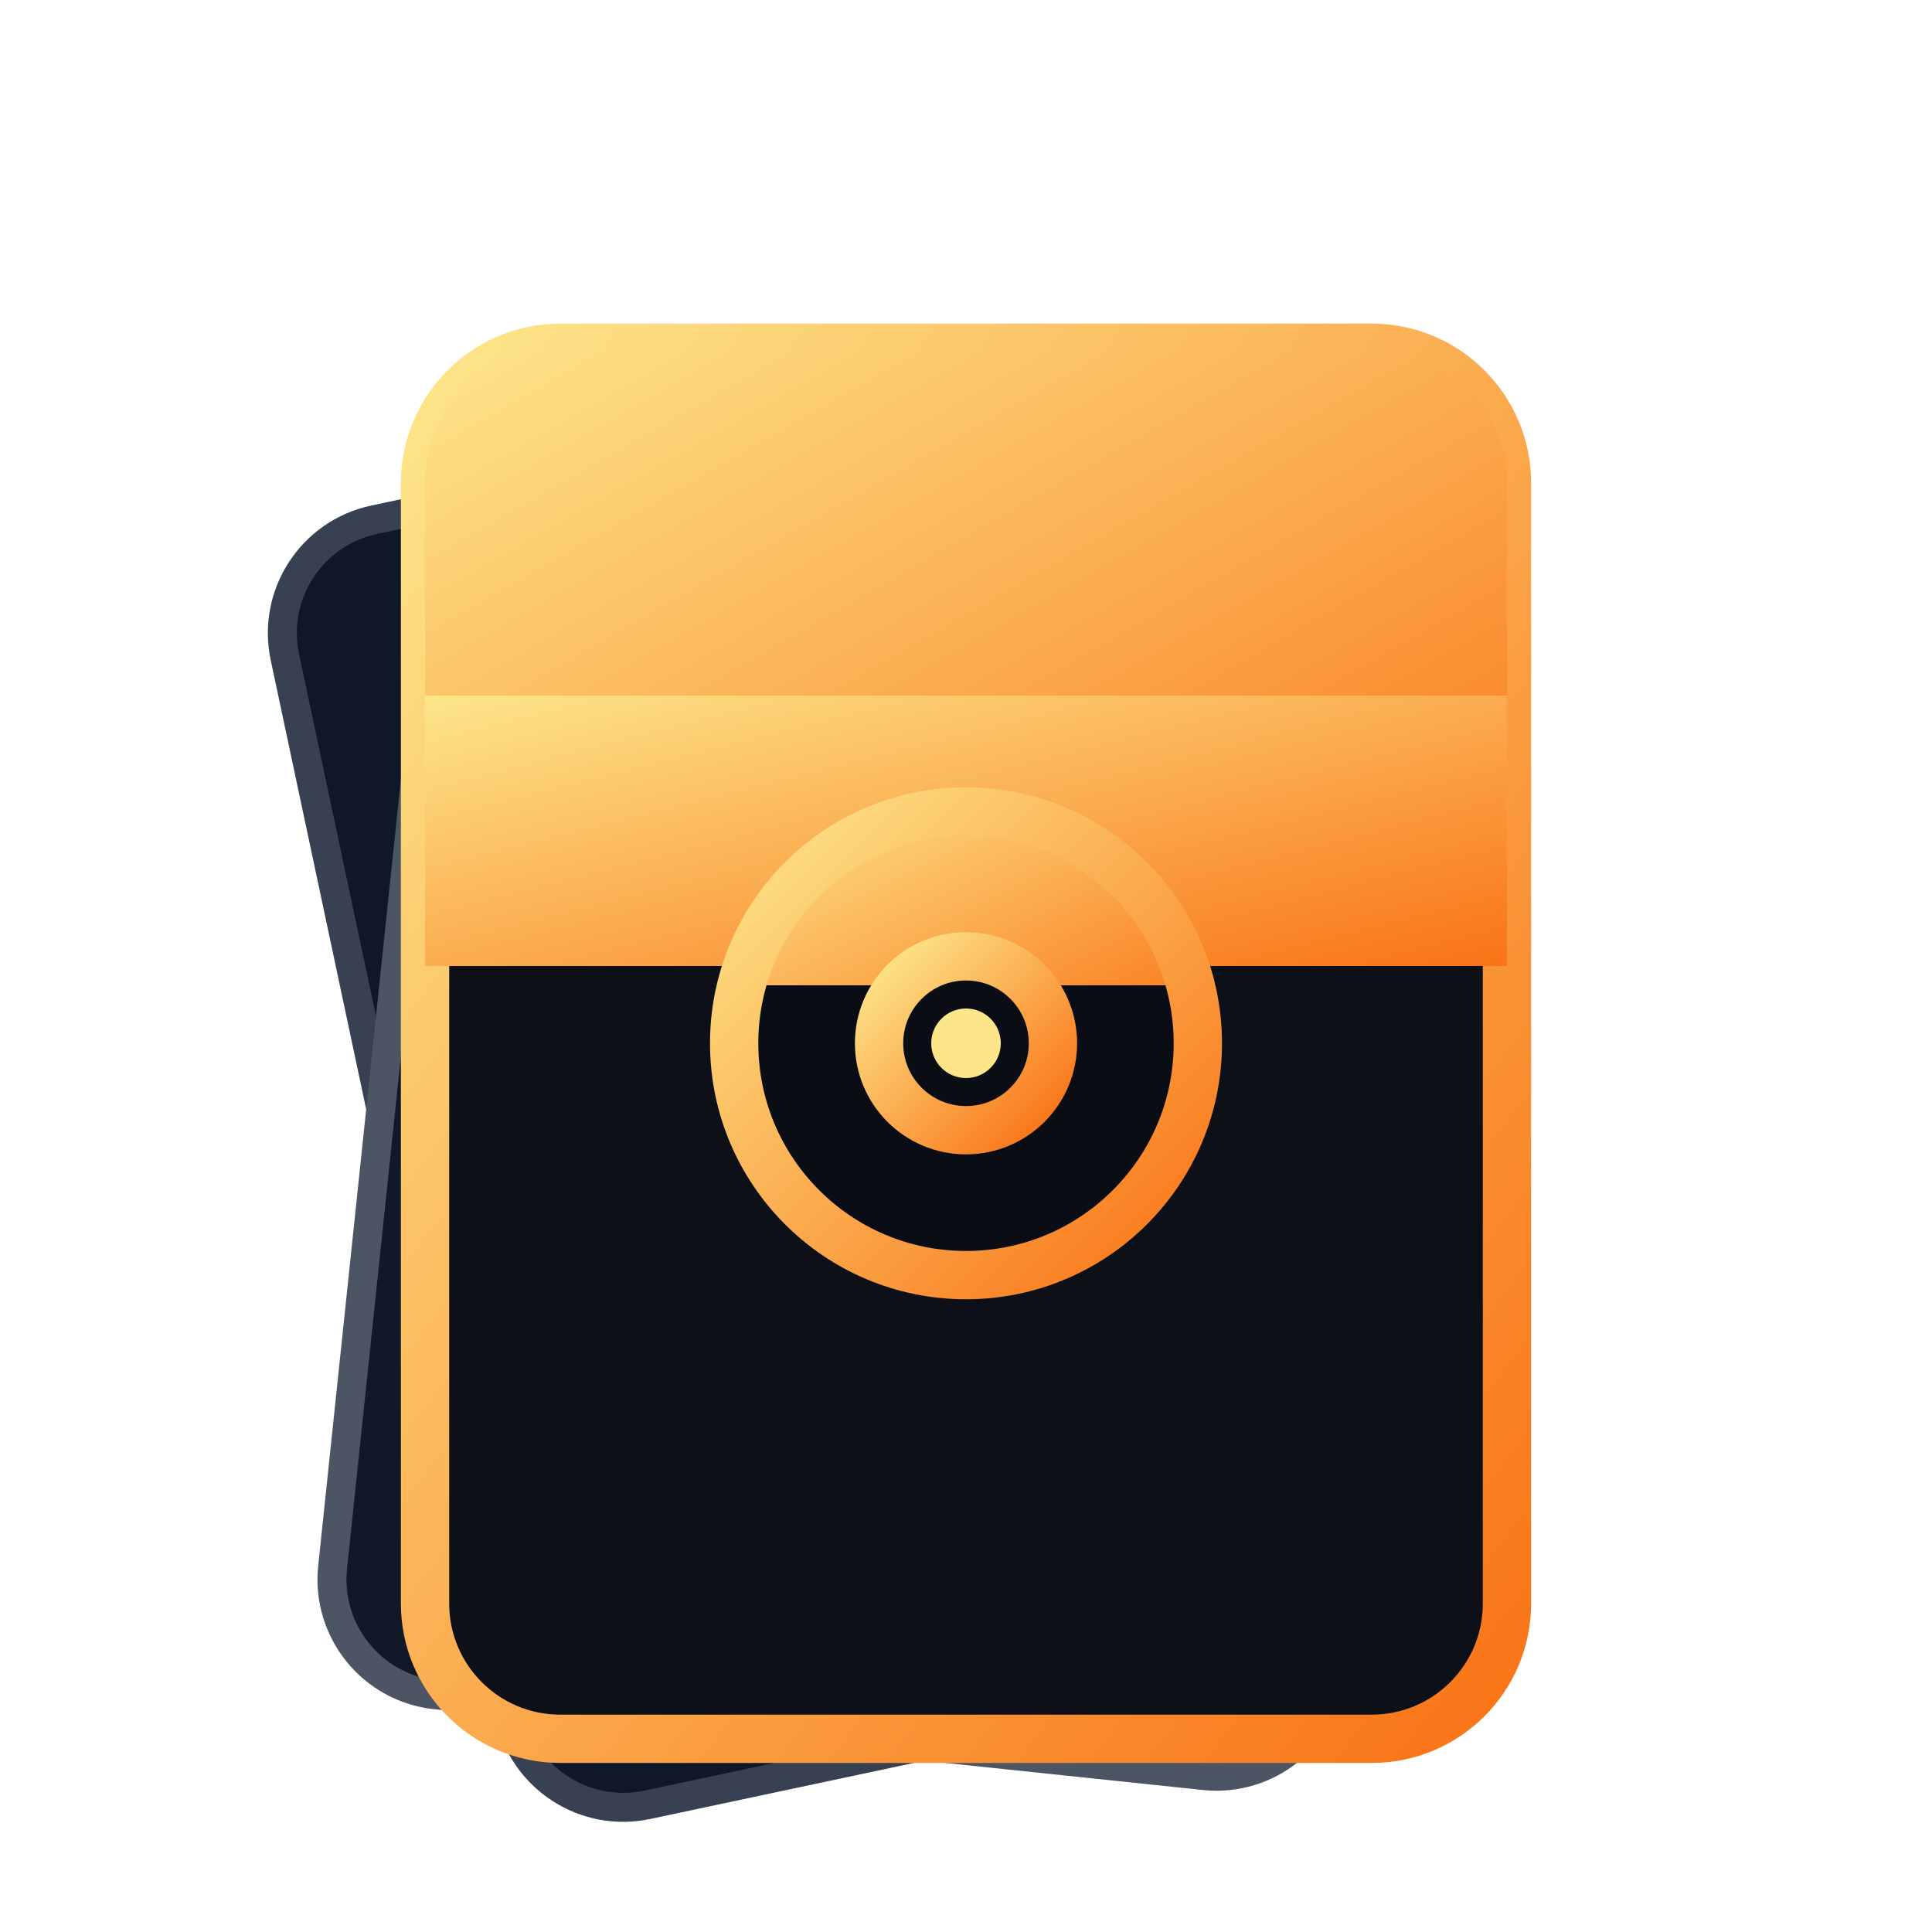
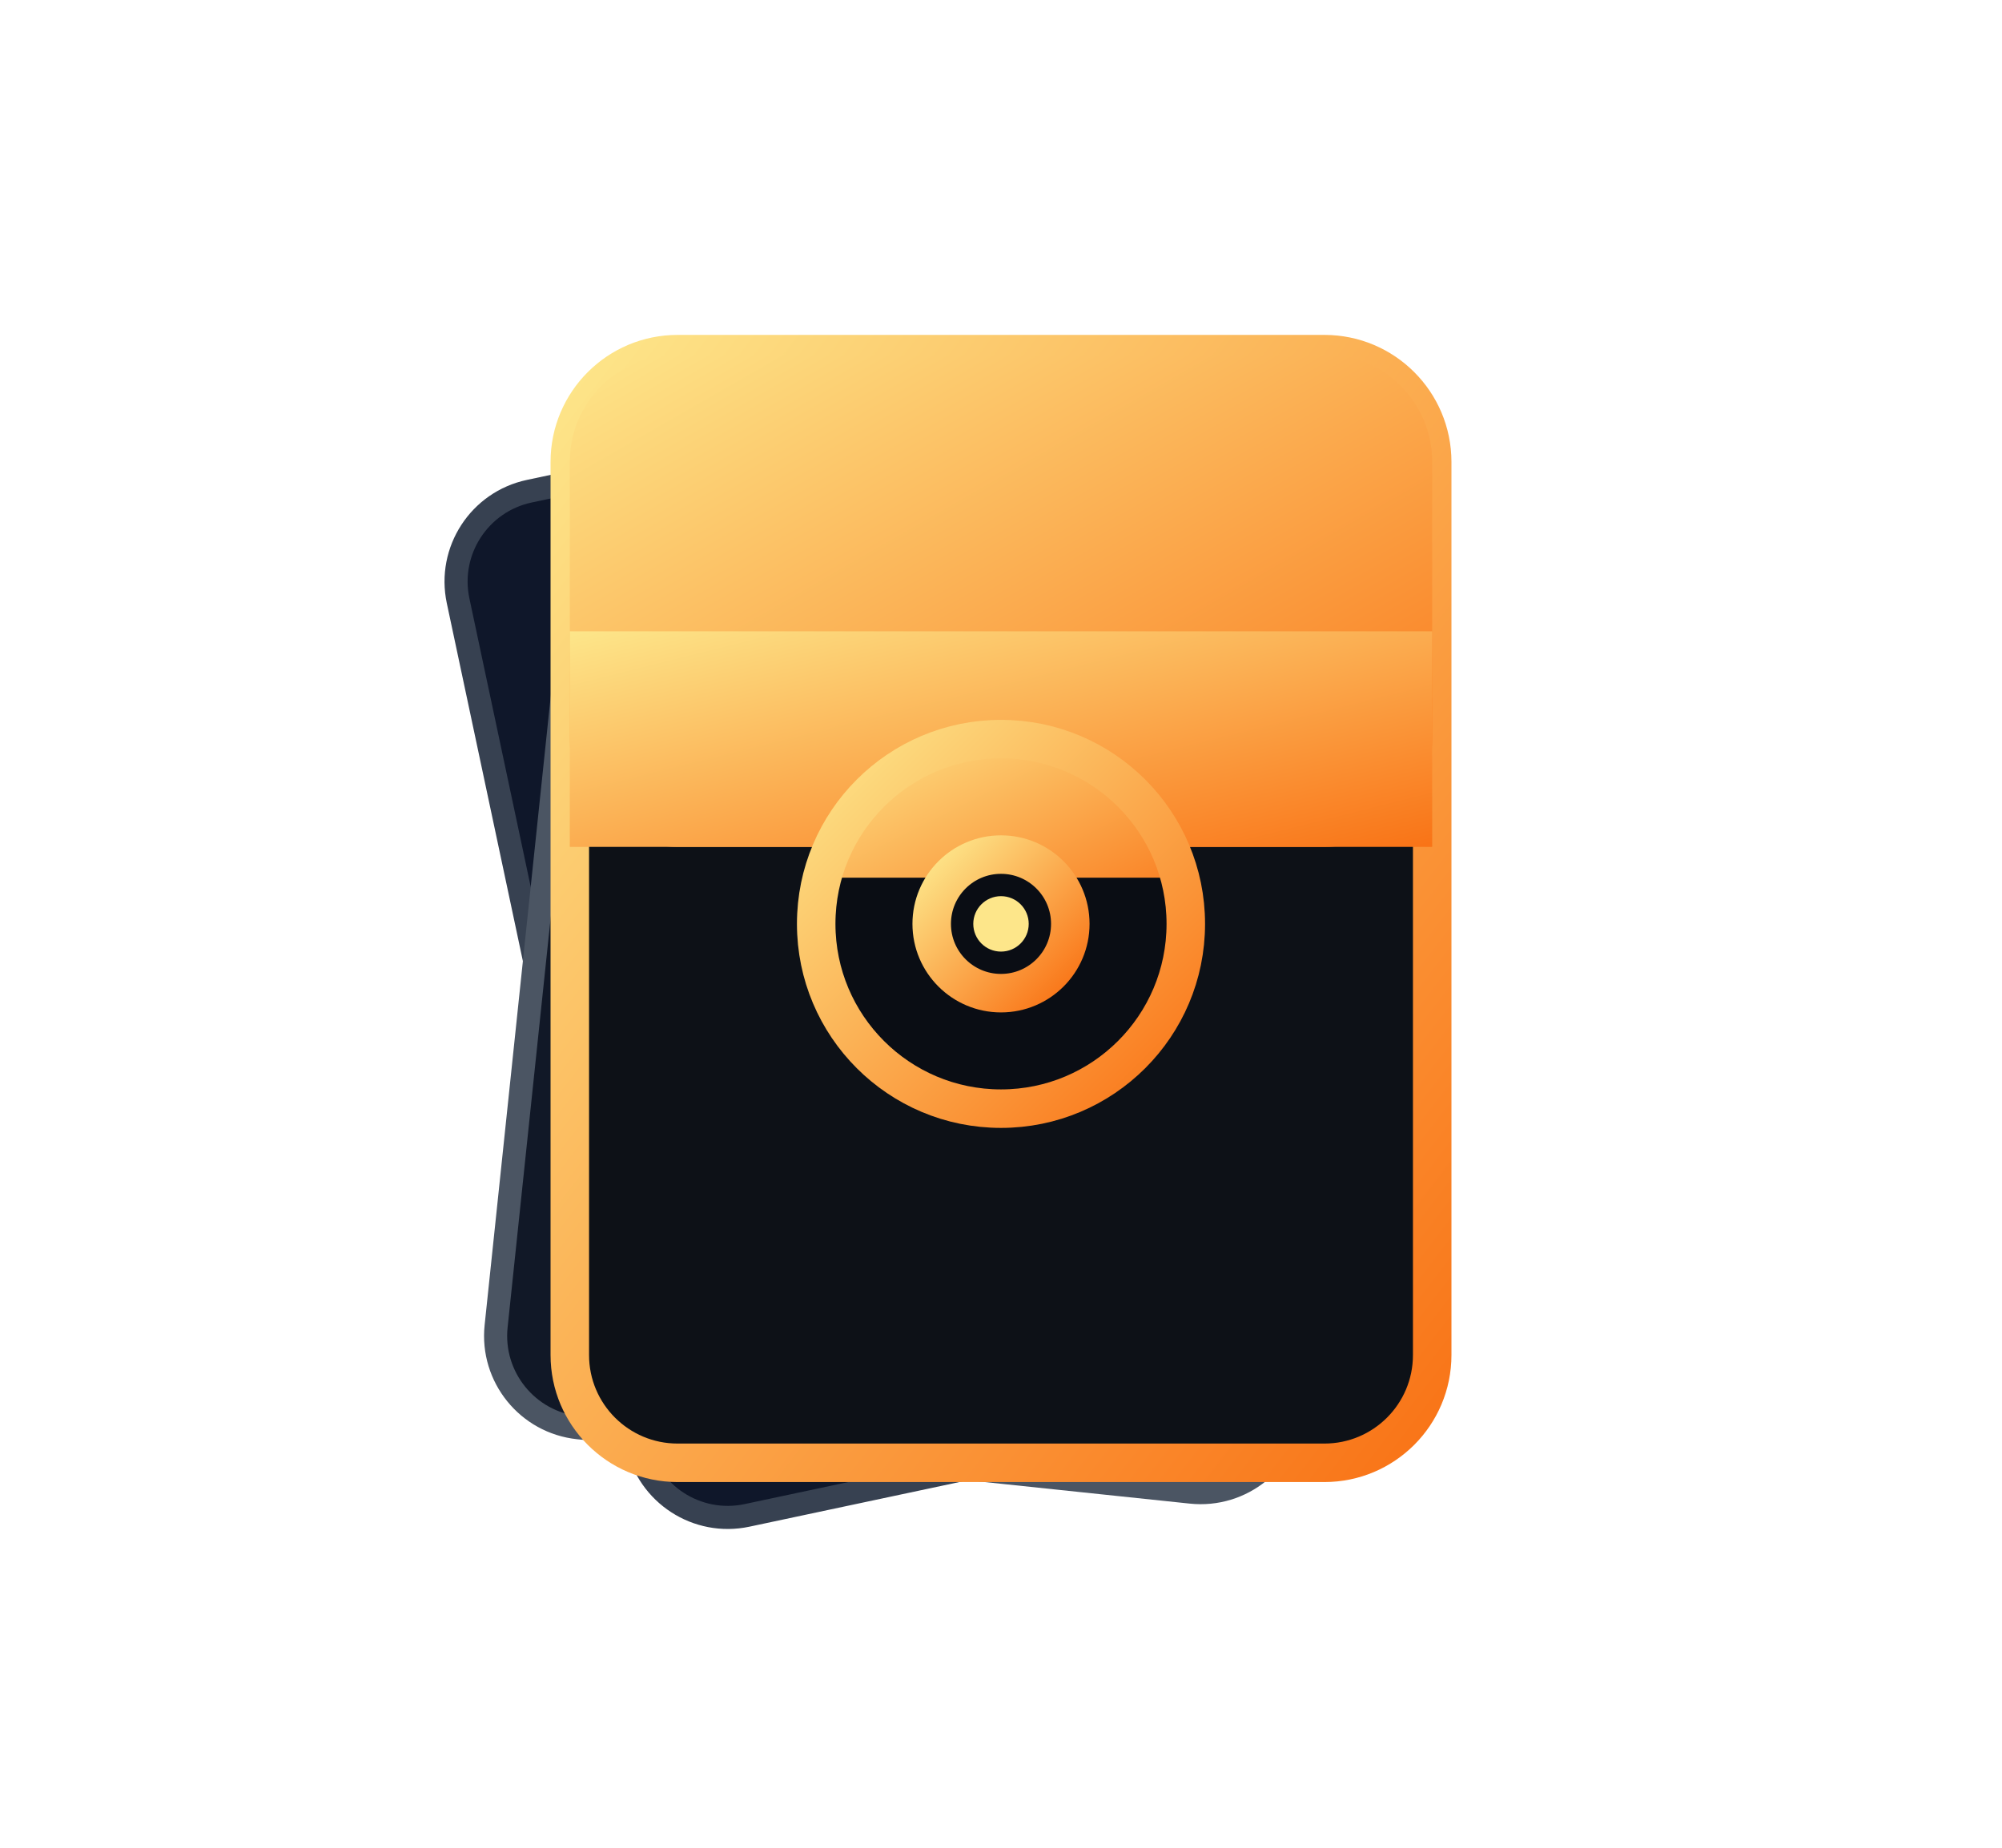
- <svg xmlns="http://www.w3.org/2000/svg" viewBox="0 0 100 100" fill="none">
+ <svg xmlns="http://www.w3.org/2000/svg" viewBox="-15 -5 130 120" fill="none" overflow="visible">
  <defs>
    <linearGradient id="v3g" x1="0" y1="0" x2="1" y2="1">
      <stop offset="0%" stop-color="#FDE68A" />
      <stop offset="100%" stop-color="#F97316" />
    </linearGradient>
  </defs>
  <rect x="20" y="22" width="52" height="68" rx="6" fill="#0F172A" stroke="#374151" stroke-width="1.5" transform="rotate(-12 46 56)" />
  <rect x="20" y="22" width="52" height="68" rx="6" fill="#111827" stroke="#4B5563" stroke-width="1.5" transform="rotate(6 46 56)" />
-   <rect x="22" y="18" width="56" height="72" rx="7" fill="#0d1117" stroke-width="0" />
+   <rect x="22" y="18" width="56" height="72" rx="7" fill="#0d1117" />
  <rect x="22" y="18" width="56" height="72" rx="7" fill="none" stroke="url(#v3g)" stroke-width="2.5" />
  <rect x="22" y="18" width="56" height="32" rx="7" fill="url(#v3g)" />
  <rect x="22" y="36" width="56" height="14" fill="url(#v3g)" />
-   <circle cx="50" cy="54" r="12" fill="#0a0d14" stroke-width="0" />
-   <path d="M38 54 A12 12 0 0 1 62 54 Z" fill="url(#v3g)" />
-   <rect x="38" y="51" width="24" height="6" fill="#0a0d14" />
-   <circle cx="50" cy="54" r="12" fill="none" stroke="url(#v3g)" stroke-width="2.5" />
-   <circle cx="50" cy="54" r="4.5" fill="#0a0d14" stroke="url(#v3g)" stroke-width="2.5" />
-   <circle cx="50" cy="54" r="1.8" fill="#FDE68A" />
+   <circle cx="50" cy="55" r="12" fill="#0a0d14" />
+   <path d="M38 55 A12 12 0 0 1 62 55 Z" fill="url(#v3g)" />
+   <rect x="38" y="52" width="24" height="6" fill="#0a0d14" />
+   <circle cx="50" cy="55" r="12" fill="none" stroke="url(#v3g)" stroke-width="2.5" />
+   <circle cx="50" cy="55" r="4.5" fill="#0a0d14" stroke="url(#v3g)" stroke-width="2.5" />
+   <circle cx="50" cy="55" r="1.8" fill="#FDE68A" />
</svg>
